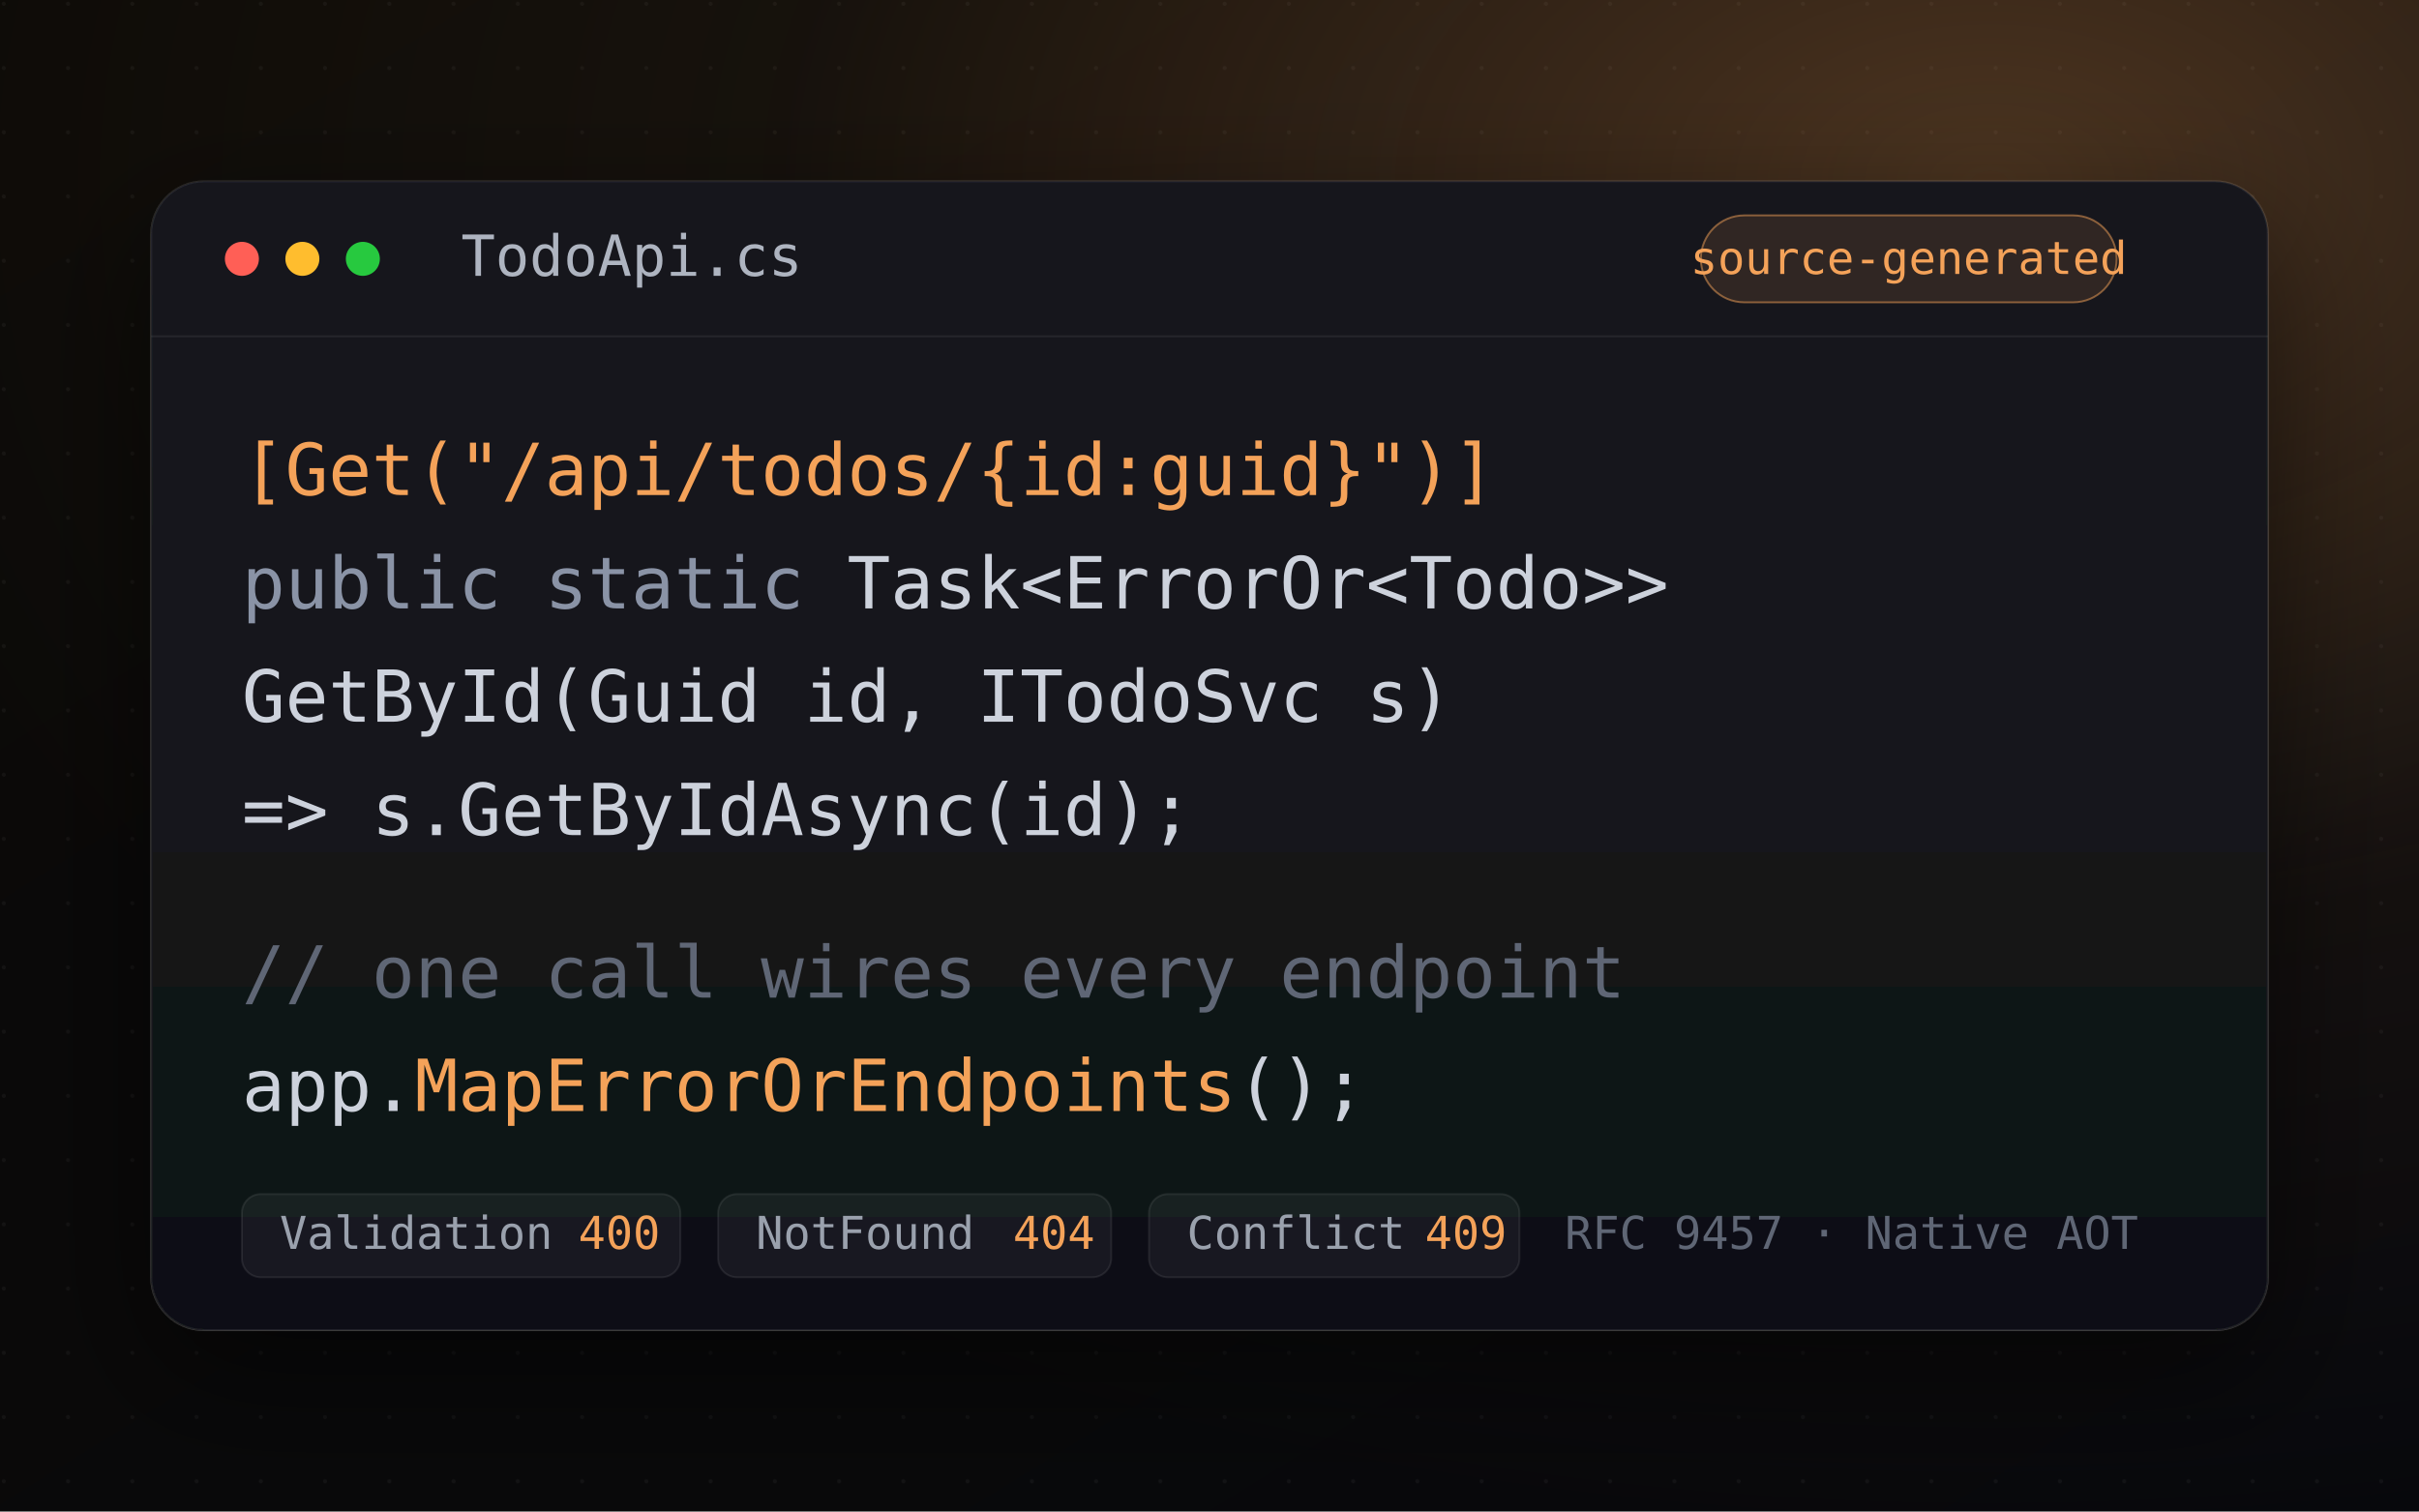
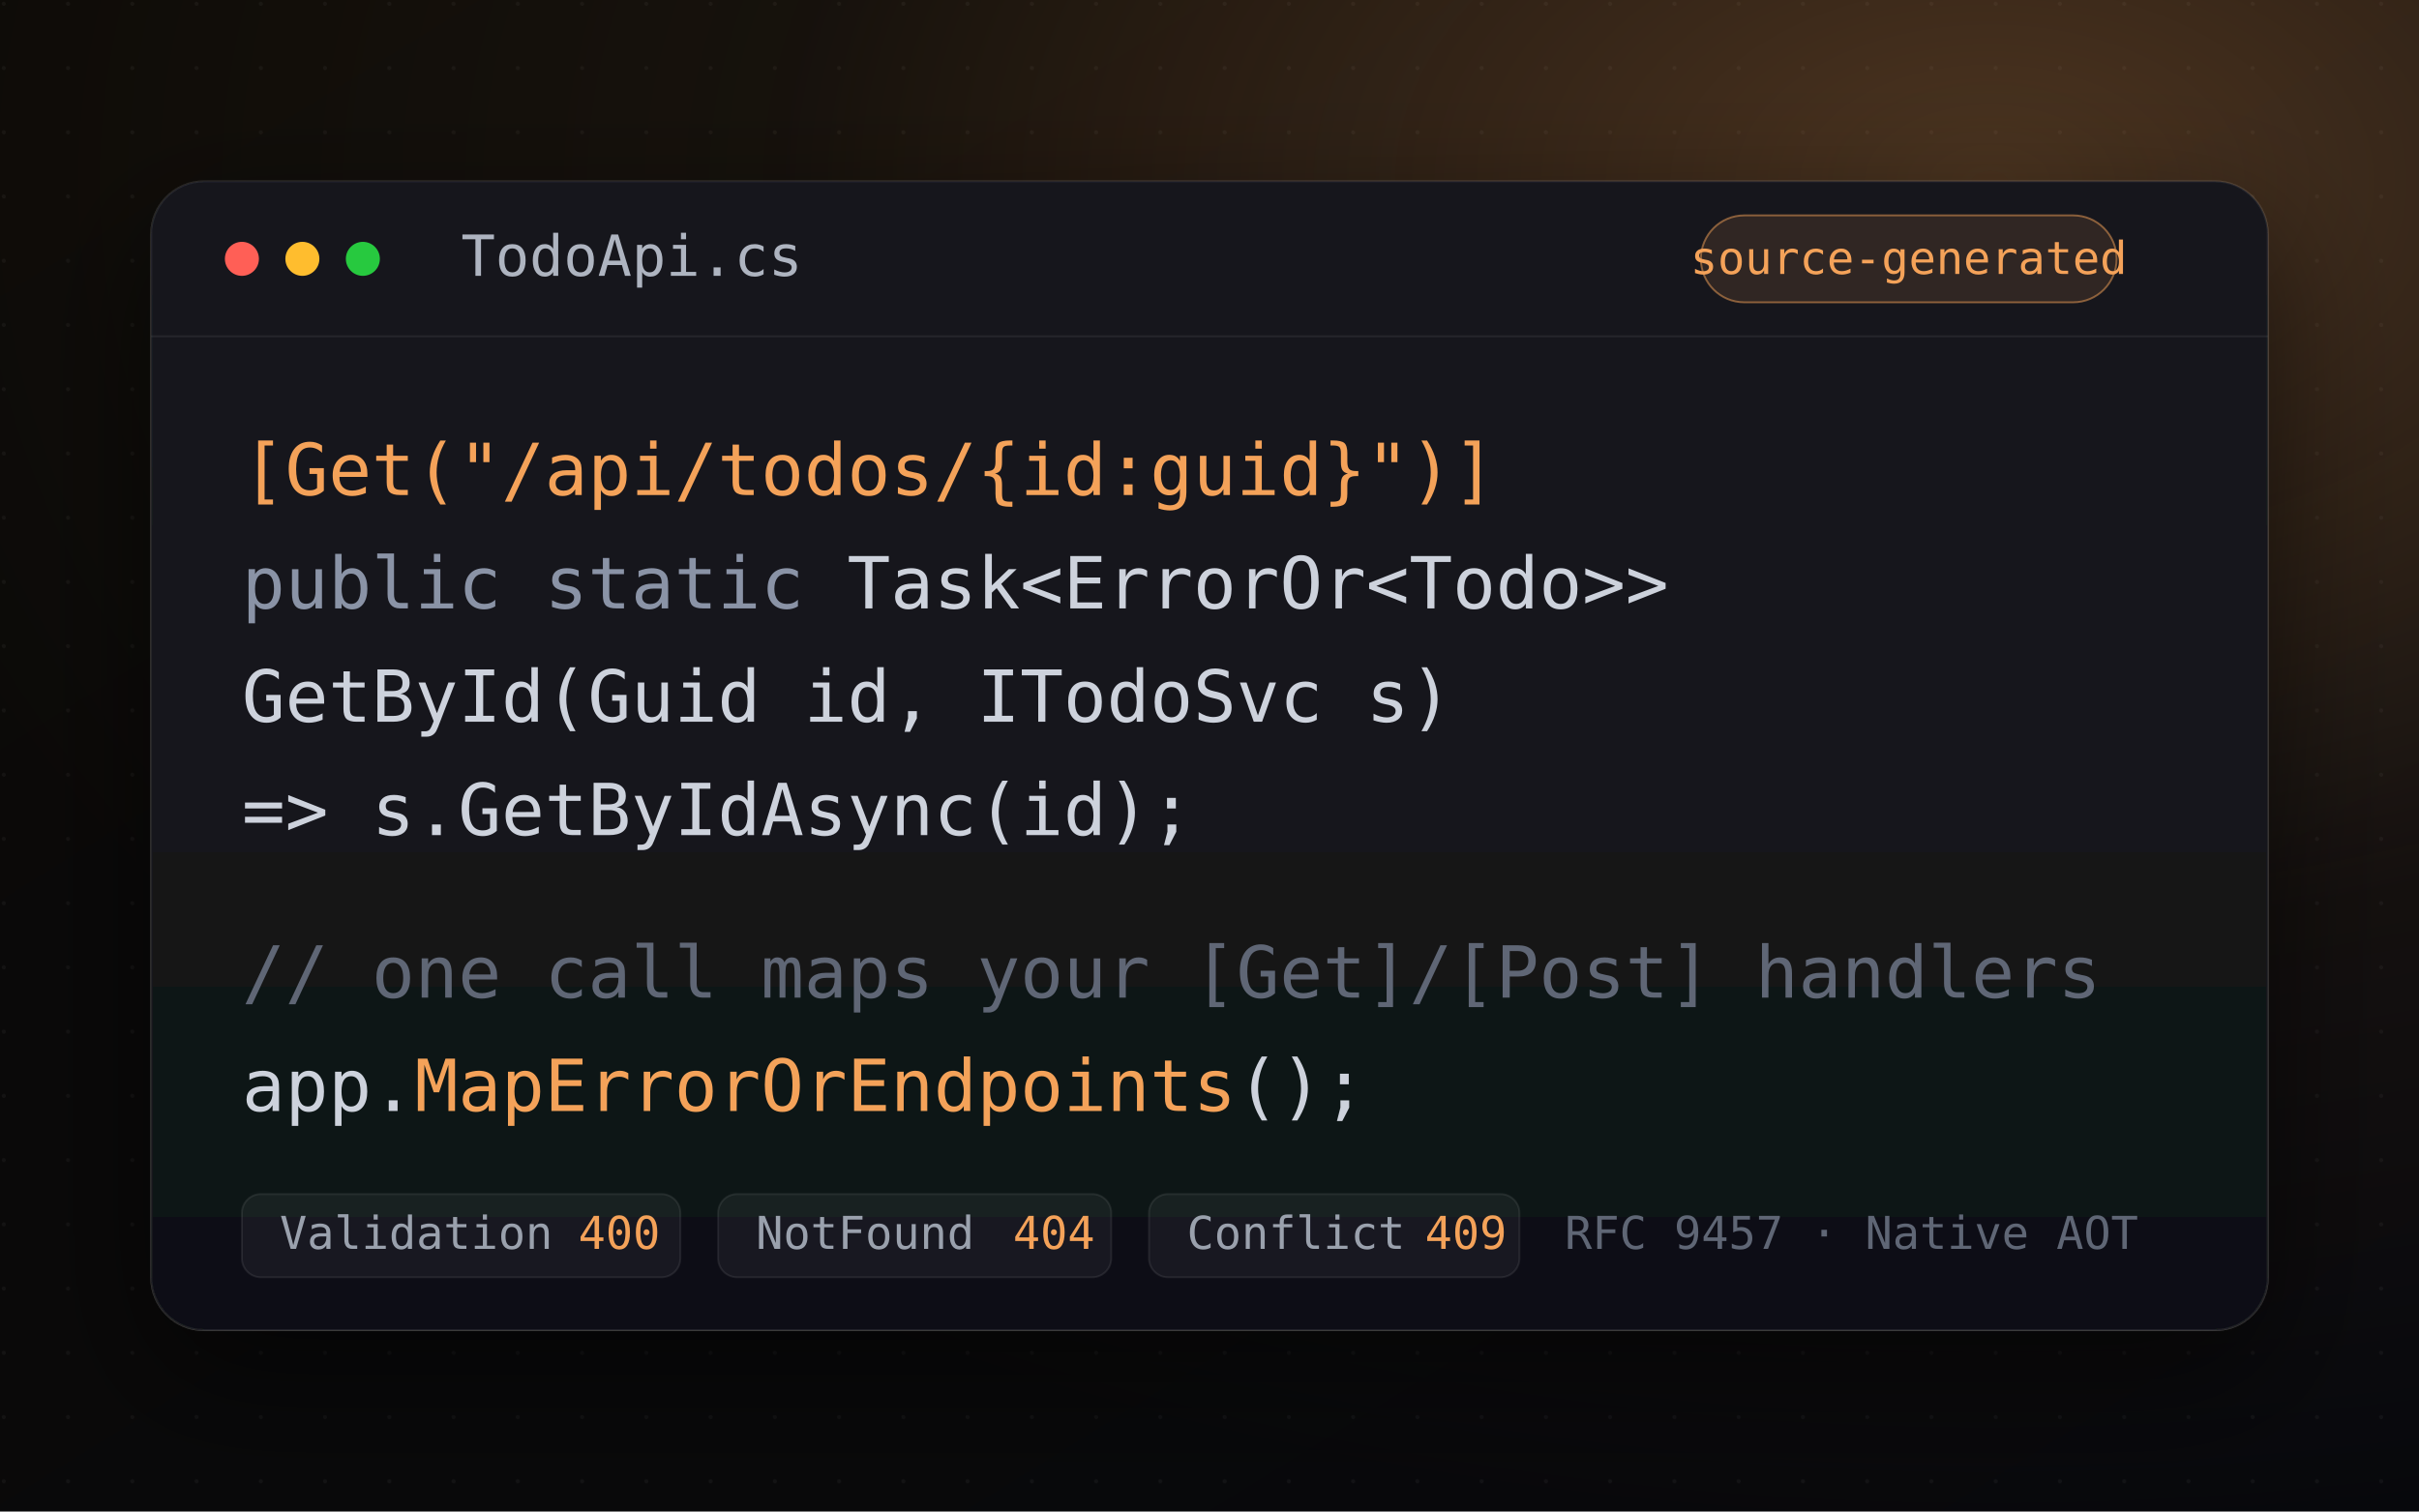
<svg xmlns="http://www.w3.org/2000/svg" viewBox="0 0 1280 800" width="1280" height="800" role="img" aria-label="ErrorOrX — source-generated ASP.NET Core minimal API endpoints">
  <defs>
    <linearGradient id="bg" x1="0" y1="0" x2="1" y2="1">
      <stop offset="0" stop-color="#0c0a07" />
      <stop offset="1" stop-color="#07080c" />
    </linearGradient>
    <radialGradient id="glow" cx="0.82" cy="0.12" r="0.9">
      <stop offset="0" stop-color="#f4a259" stop-opacity="0.28" />
      <stop offset="0.55" stop-color="#f4a259" stop-opacity="0.05" />
      <stop offset="1" stop-color="#f4a259" stop-opacity="0" />
    </radialGradient>
    <linearGradient id="panel" x1="0" y1="0" x2="0" y2="1">
      <stop offset="0" stop-color="#15161d" />
      <stop offset="1" stop-color="#101117" />
    </linearGradient>
    <pattern id="dots" width="34" height="34" patternUnits="userSpaceOnUse">
      <circle cx="2" cy="2" r="1.1" fill="#ffffff" fill-opacity="0.04" />
    </pattern>
    <filter id="soft" x="-20%" y="-20%" width="140%" height="140%">
      <feDropShadow dx="0" dy="24" stdDeviation="34" flood-color="#000000" flood-opacity="0.55" />
    </filter>
  </defs>
  <rect width="1280" height="800" fill="url(#bg)" />
  <rect width="1280" height="800" fill="url(#dots)" />
  <rect width="1280" height="800" fill="url(#glow)" />
  <g filter="url(#soft)">
    <rect x="80" y="96" width="1120" height="608" rx="28" fill="url(#panel)" stroke="#ffffff" stroke-opacity="0.08" />
  </g>
  <line x1="80" y1="178" x2="1200" y2="178" stroke="#ffffff" stroke-opacity="0.07" />
  <circle cx="128" cy="137" r="9" fill="#ff5f56" />
  <circle cx="160" cy="137" r="9" fill="#ffbd2e" />
  <circle cx="192" cy="137" r="9" fill="#27c93f" />
  <text x="244" y="146" font-family="ui-monospace, 'SF Mono', Menlo, Consolas, monospace" font-size="30" fill="#aeb4c0">TodoApi.cs</text>
  <g transform="translate(900,114)">
    <rect width="220" height="46" rx="23" fill="#f4a259" fill-opacity="0.12" stroke="#f4a259" stroke-opacity="0.5" />
    <text x="110" y="31" text-anchor="middle" font-family="ui-monospace, 'SF Mono', Menlo, Consolas, monospace" font-size="24" fill="#f4a259">source-generated</text>
  </g>
  <g font-family="ui-monospace, 'SF Mono', Menlo, Consolas, monospace" font-size="38">
    <text x="128" y="262" fill="#f4a259">[Get("/api/todos/{id:guid}")]</text>
    <text x="128" y="322" fill="#cdd2dc">
      <tspan fill="#8a93a6">public static</tspan> Task&lt;ErrorOr&lt;Todo&gt;&gt;</text>
    <text x="128" y="382" fill="#cdd2dc">    GetById(Guid id, ITodoSvc s)</text>
    <text x="128" y="442" fill="#cdd2dc">        =&gt; s.GetByIdAsync(id);</text>
-     <text x="128" y="528" fill="#5f6675">// one call wires every endpoint</text>
+     <text x="128" y="528" fill="#5f6675">// one call maps your [Get]/[Post] handlers</text>
    <text x="128" y="588" fill="#cdd2dc">app.<tspan fill="#f4a259">MapErrorOrEndpoints</tspan>();</text>
  </g>
  <g font-family="ui-monospace, 'SF Mono', Menlo, Consolas, monospace" font-size="24">
    <g transform="translate(128,632)">
      <rect width="232" height="44" rx="10" fill="#ffffff" fill-opacity="0.05" stroke="#ffffff" stroke-opacity="0.08" />
      <text x="20" y="29" fill="#9aa1ad">Validation</text>
      <text x="178" y="29" fill="#f4a259">400</text>
    </g>
    <g transform="translate(380,632)">
      <rect width="208" height="44" rx="10" fill="#ffffff" fill-opacity="0.05" stroke="#ffffff" stroke-opacity="0.08" />
      <text x="20" y="29" fill="#9aa1ad">NotFound</text>
      <text x="156" y="29" fill="#f4a259">404</text>
    </g>
    <g transform="translate(608,632)">
      <rect width="196" height="44" rx="10" fill="#ffffff" fill-opacity="0.05" stroke="#ffffff" stroke-opacity="0.08" />
      <text x="20" y="29" fill="#9aa1ad">Conflict</text>
      <text x="146" y="29" fill="#f4a259">409</text>
    </g>
    <text x="828" y="661" fill="#5f6675">RFC 9457 · Native AOT</text>
  </g>
</svg>
